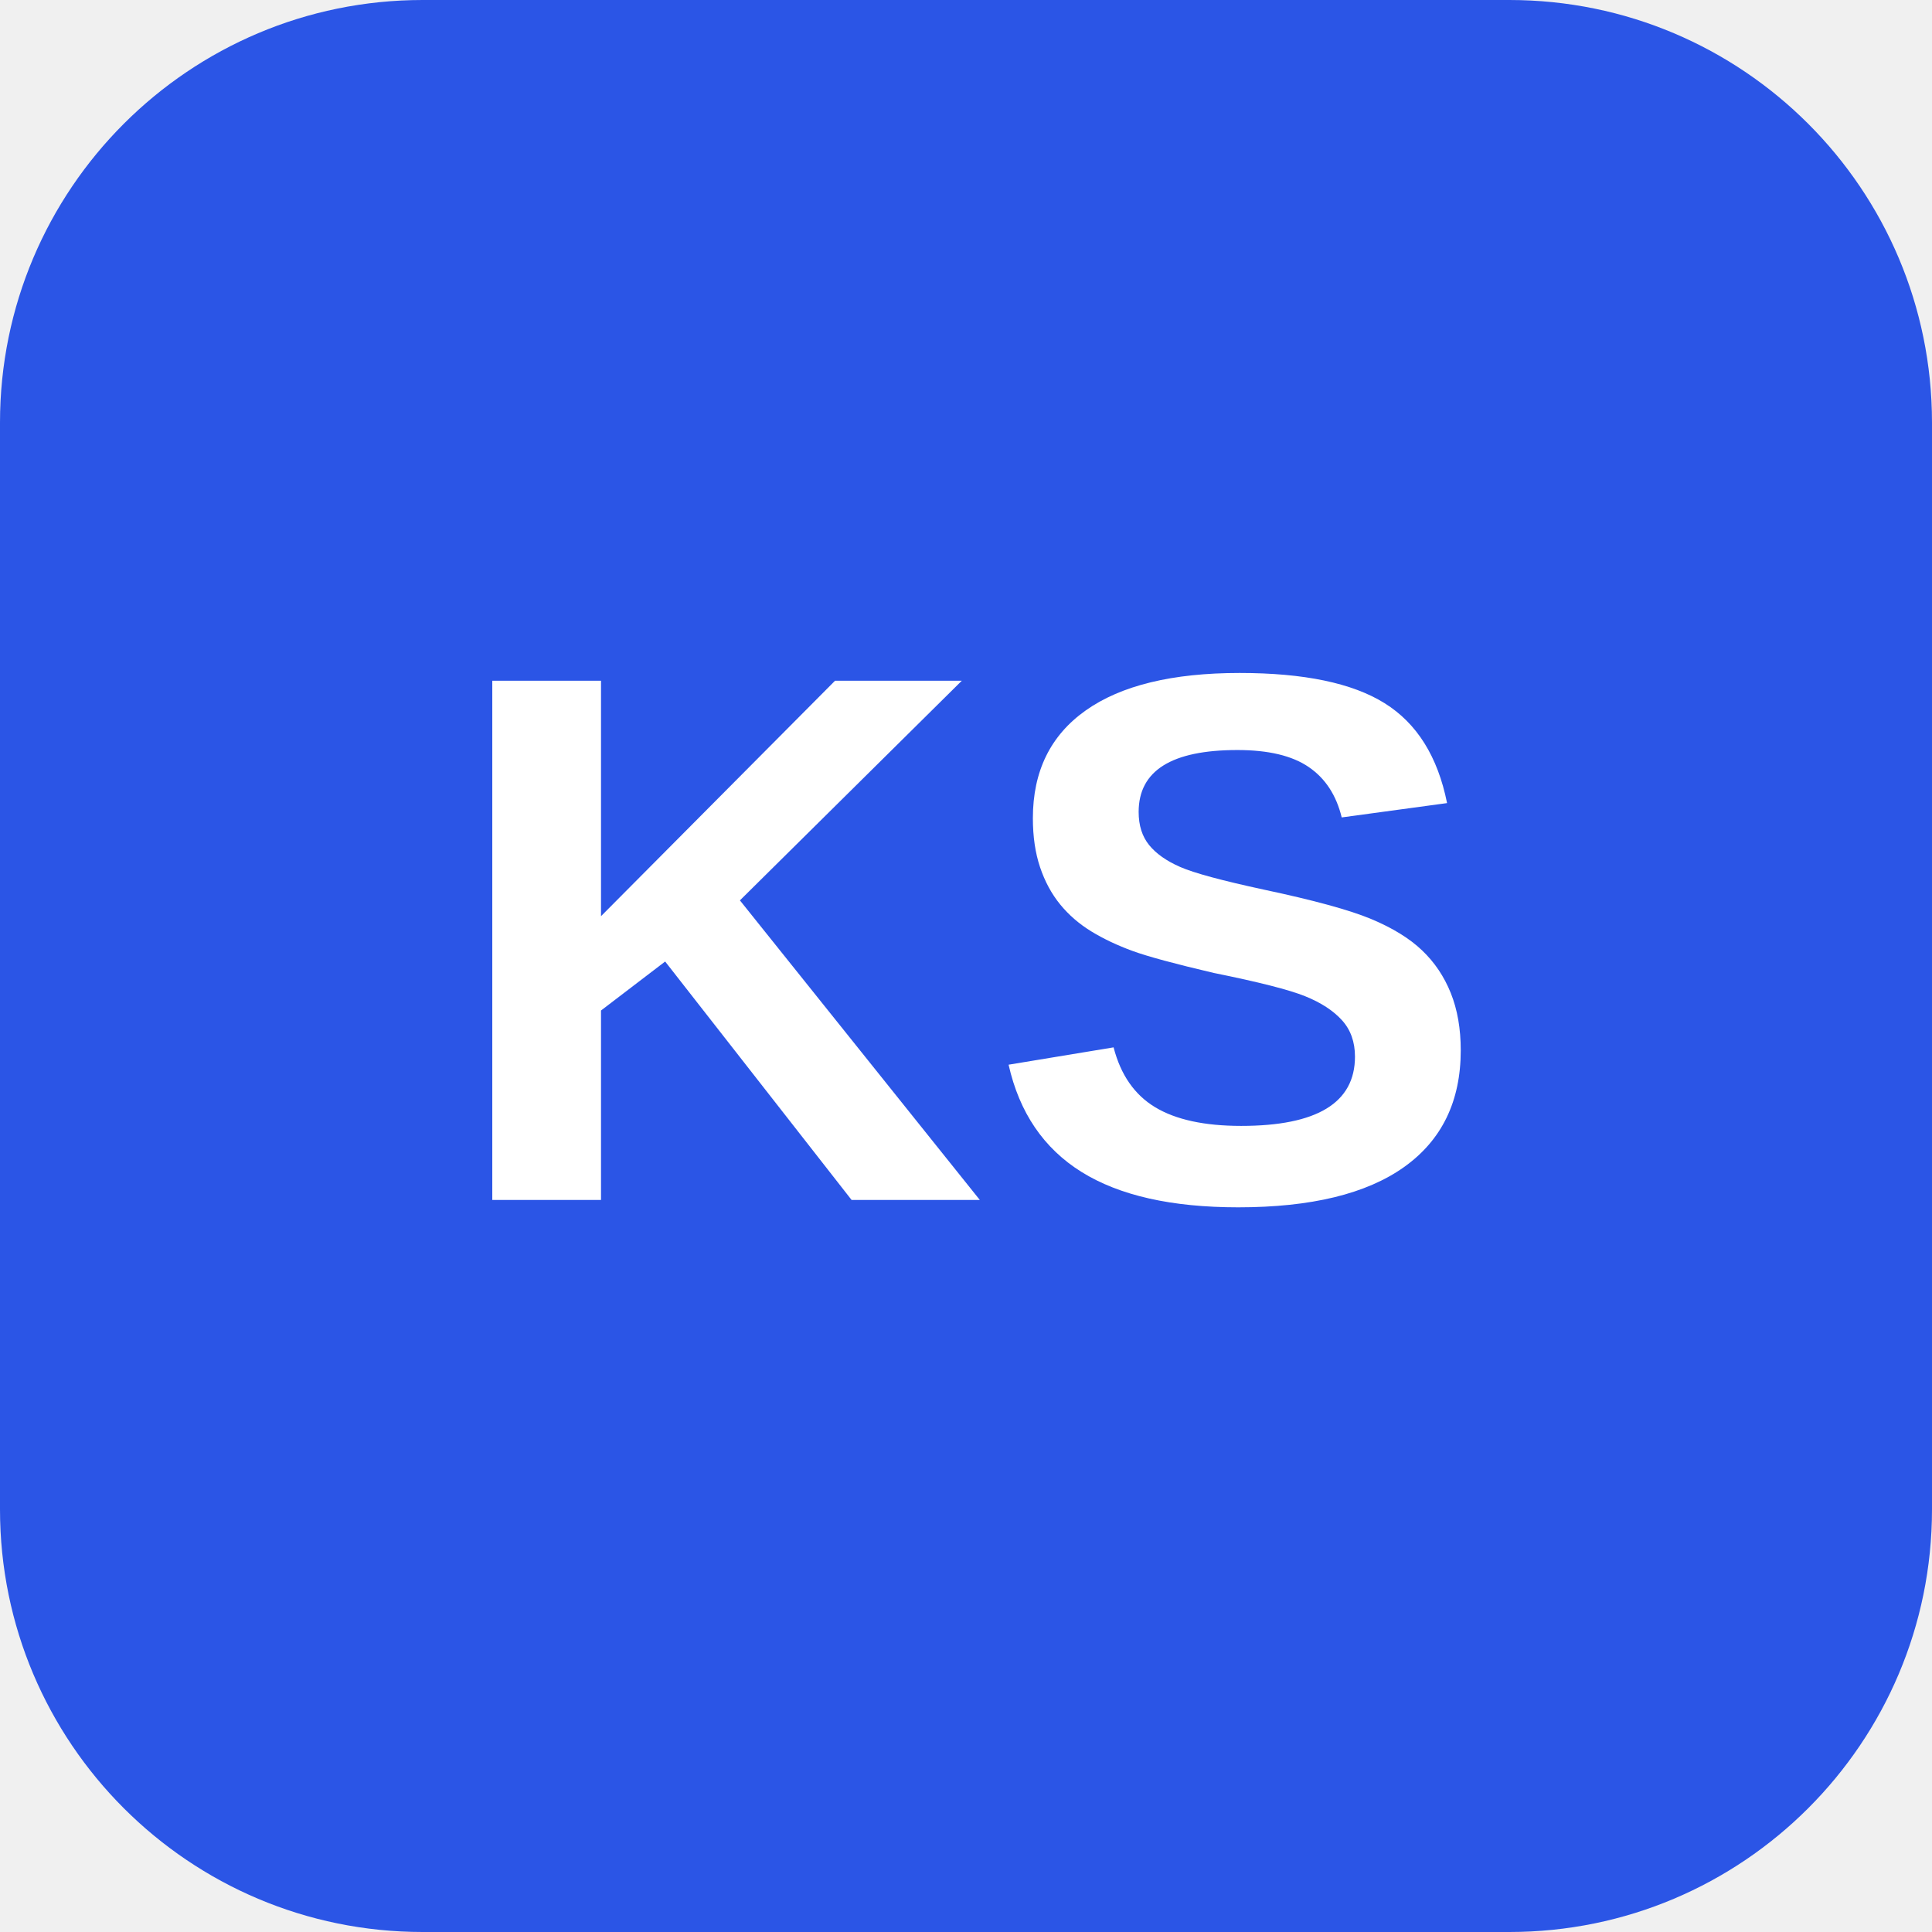
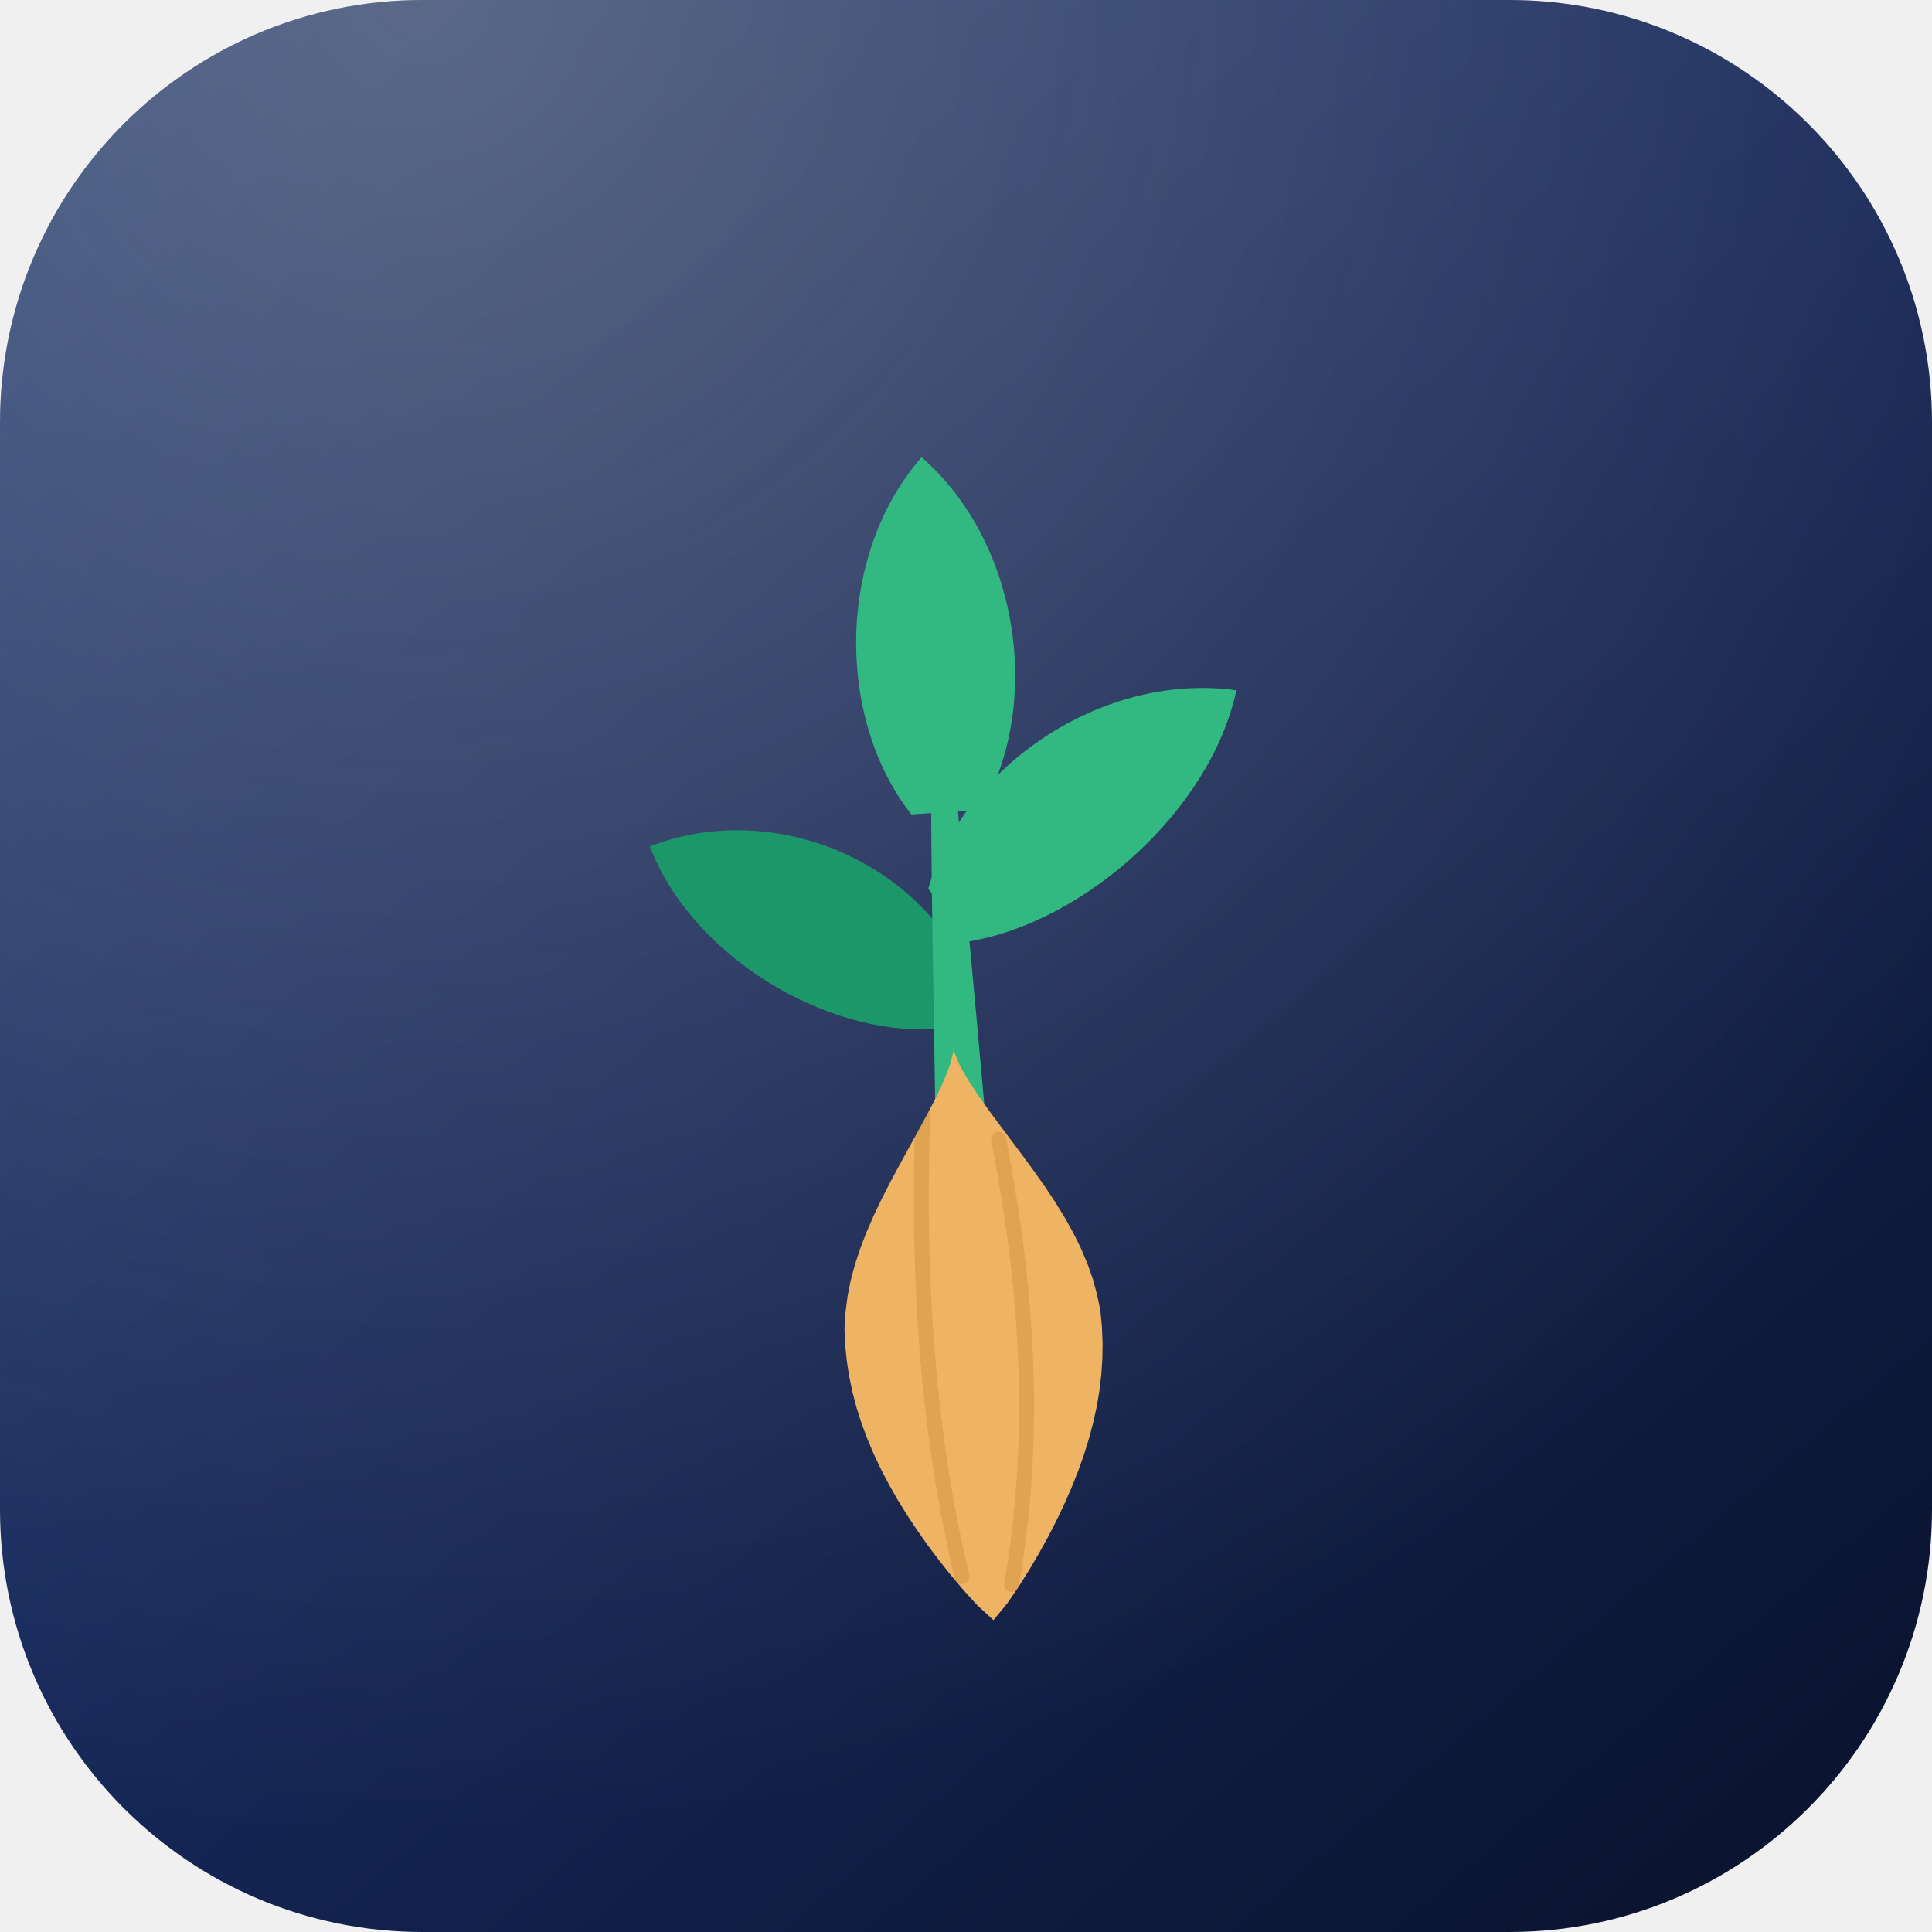
- <svg xmlns="http://www.w3.org/2000/svg" viewBox="0 0 512 512" width="100%" height="100%">
-   <rect width="512" height="512" rx="112" fill="#2b55e6" />
-   <text x="256" y="318" font-family="Arial,Helvetica,sans-serif" font-weight="700" font-size="200" fill="#fff" text-anchor="middle">KS</text>
+ <svg xmlns="http://www.w3.org/2000/svg" viewBox="0 0 512 512" width="512" height="512">
+   <defs>
+     <linearGradient id="ks-tile" x1="0" y1="0" x2="0.85" y2="1">
+       <stop offset="0" stop-color="#24437F" />
+       <stop offset="0.5" stop-color="#16295C" />
+       <stop offset="1" stop-color="#0B1430" />
+     </linearGradient>
+     <radialGradient id="ks-warm" cx="0.22" cy="0" r="0.95">
+       <stop offset="0" stop-color="#FFE3BA" stop-opacity=".26" />
+       <stop offset="1" stop-color="#FFE3BA" stop-opacity="0" />
+     </radialGradient>
+   </defs>
+   <rect width="512" height="512" rx="112" fill="url(#ks-tile)" />
+   <rect width="512" height="512" rx="112" fill="url(#ks-warm)" />
+   <g transform="translate(256 272) rotate(-4) scale(1.24) translate(-3 6)">
+     <path d="M3.68 -18.12C-5.43 -42.1 -34.91 -57.36 -61.72 -49.08C-54.37 -24.96 -27.07 -6.1 -3.68 -5.88Z" fill="#1C9769" />
+     <path d="M4.99 -24.08C29.73 -26.46 58.3 -48.27 65.66 -73.62C37.16 -79.6 6.24 -61.28 -2.99 -35.92Z" fill="#31B981" />
+     <path d="M9.48 -52C24 -73.28 21.8 -108.24 2 -128C-17.8 -108.24 -20 -73.28 -5.48 -52Z" fill="#31B981" />
+     <path d="M6.2 34.15L6.03 27.26L5.91 20.61L5.8 14.2L5.68 8.01L5.56 2.02L5.45 -3.78L5.33 -9.4L5.21 -14.87L5.09 -20.19L4.98 -25.37L4.87 -30.45L4.77 -35.42L4.67 -40.3L4.59 -45.11L4.52 -49.86L4.46 -54.57L4.42 -59.25L4.4 -63.91L-0.4 -64.09L-0.74 -59.41L-1.06 -54.73L-1.37 -50.01L-1.67 -45.25L-1.96 -40.43L-2.25 -35.55L-2.53 -30.57L-2.81 -25.5L-3.09 -20.31L-3.38 -15L-3.67 -9.54L-3.97 -3.93L-4.28 1.86L-4.6 7.83L-4.94 14L-5.31 20.38L-5.72 27L-6.2 33.85Z" fill="#31B981" />
+     <clipPath id="ks-seed">
+       <path d="M0 -61L1.15 -57.61L2.82 -54.22L4.74 -50.83L6.82 -47.44L8.98 -44.06L11.17 -40.67L13.35 -37.28L15.48 -33.89L17.53 -30.5L19.45 -27.11L21.22 -23.72L22.81 -20.33L24.2 -16.94L25.36 -13.56L26.29 -10.17L26.96 -6.78L27.41 -3.39L27.5 0L27.41 3.39L27.13 6.78L26.67 10.17L26.04 13.56L25.22 16.94L24.23 20.33L23.07 23.72L21.75 27.11L20.27 30.5L18.64 33.89L16.86 37.28L14.94 40.67L12.89 44.06L10.7 47.44L8.37 50.83L5.89 54.22L3.21 57.61L0 61L-3.21 57.61L-5.89 54.22L-8.37 50.83L-10.7 47.44L-12.89 44.06L-14.94 40.67L-16.86 37.28L-18.64 33.89L-20.27 30.5L-21.75 27.11L-23.07 23.72L-24.23 20.33L-25.22 16.94L-26.04 13.56L-26.67 10.17L-27.13 6.78L-27.41 3.39L-27.5 0L-27.41 -3.39L-26.96 -6.78L-26.29 -10.17L-25.36 -13.56L-24.2 -16.94L-22.81 -20.33L-21.22 -23.72L-19.45 -27.11L-17.53 -30.5L-15.48 -33.89L-13.35 -37.28L-11.17 -40.67L-8.98 -44.06L-6.82 -47.44L-4.74 -50.83L-2.82 -54.22L-1.15 -57.61Z" />
+     </clipPath>
+     <g transform="translate(0 60)">
+       <path d="M0 -61L1.15 -57.61L2.82 -54.22L4.74 -50.83L6.82 -47.44L8.98 -44.06L11.17 -40.67L13.35 -37.28L15.48 -33.89L17.53 -30.5L19.45 -27.11L21.22 -23.72L22.81 -20.33L24.2 -16.94L25.36 -13.56L26.29 -10.17L26.96 -6.78L27.41 -3.39L27.5 0L27.41 3.39L27.13 6.78L26.67 10.17L26.04 13.56L25.22 16.94L24.23 20.33L23.07 23.72L21.75 27.11L20.27 30.5L18.64 33.89L16.86 37.28L14.94 40.67L12.89 44.06L10.7 47.44L8.37 50.83L5.89 54.22L3.21 57.61L0 61L-3.21 57.61L-5.89 54.22L-8.37 50.83L-10.7 47.44L-12.89 44.06L-14.94 40.67L-16.86 37.28L-18.64 33.89L-20.27 30.5L-21.75 27.11L-23.07 23.72L-24.23 20.33L-25.22 16.94L-26.04 13.56L-26.67 10.17L-27.13 6.78L-27.41 3.39L-27.5 0L-27.41 -3.39L-26.96 -6.78L-26.29 -10.17L-25.36 -13.56L-24.2 -16.94L-22.81 -20.33L-21.22 -23.72L-19.45 -27.11L-17.53 -30.5L-15.48 -33.89L-13.35 -37.28L-11.17 -40.67L-8.98 -44.06L-6.82 -47.44L-4.74 -50.83L-2.82 -54.22L-1.15 -57.61Z" fill="#EFB463" />
+       <g clip-path="url(#ks-seed)" fill="none" stroke="#C2812F" stroke-opacity=".34" stroke-width="3.2" stroke-linecap="round">
+         <path d="M-7.15 -51.24C-11.55 -12.2 -11 21.96 -6.05 51.24" />
+         <path d="M8.25 -41.48C12.65 -6.1 11.55 24.4 4.4 53.68" />
+       </g>
+     </g>
+   </g>
</svg>
